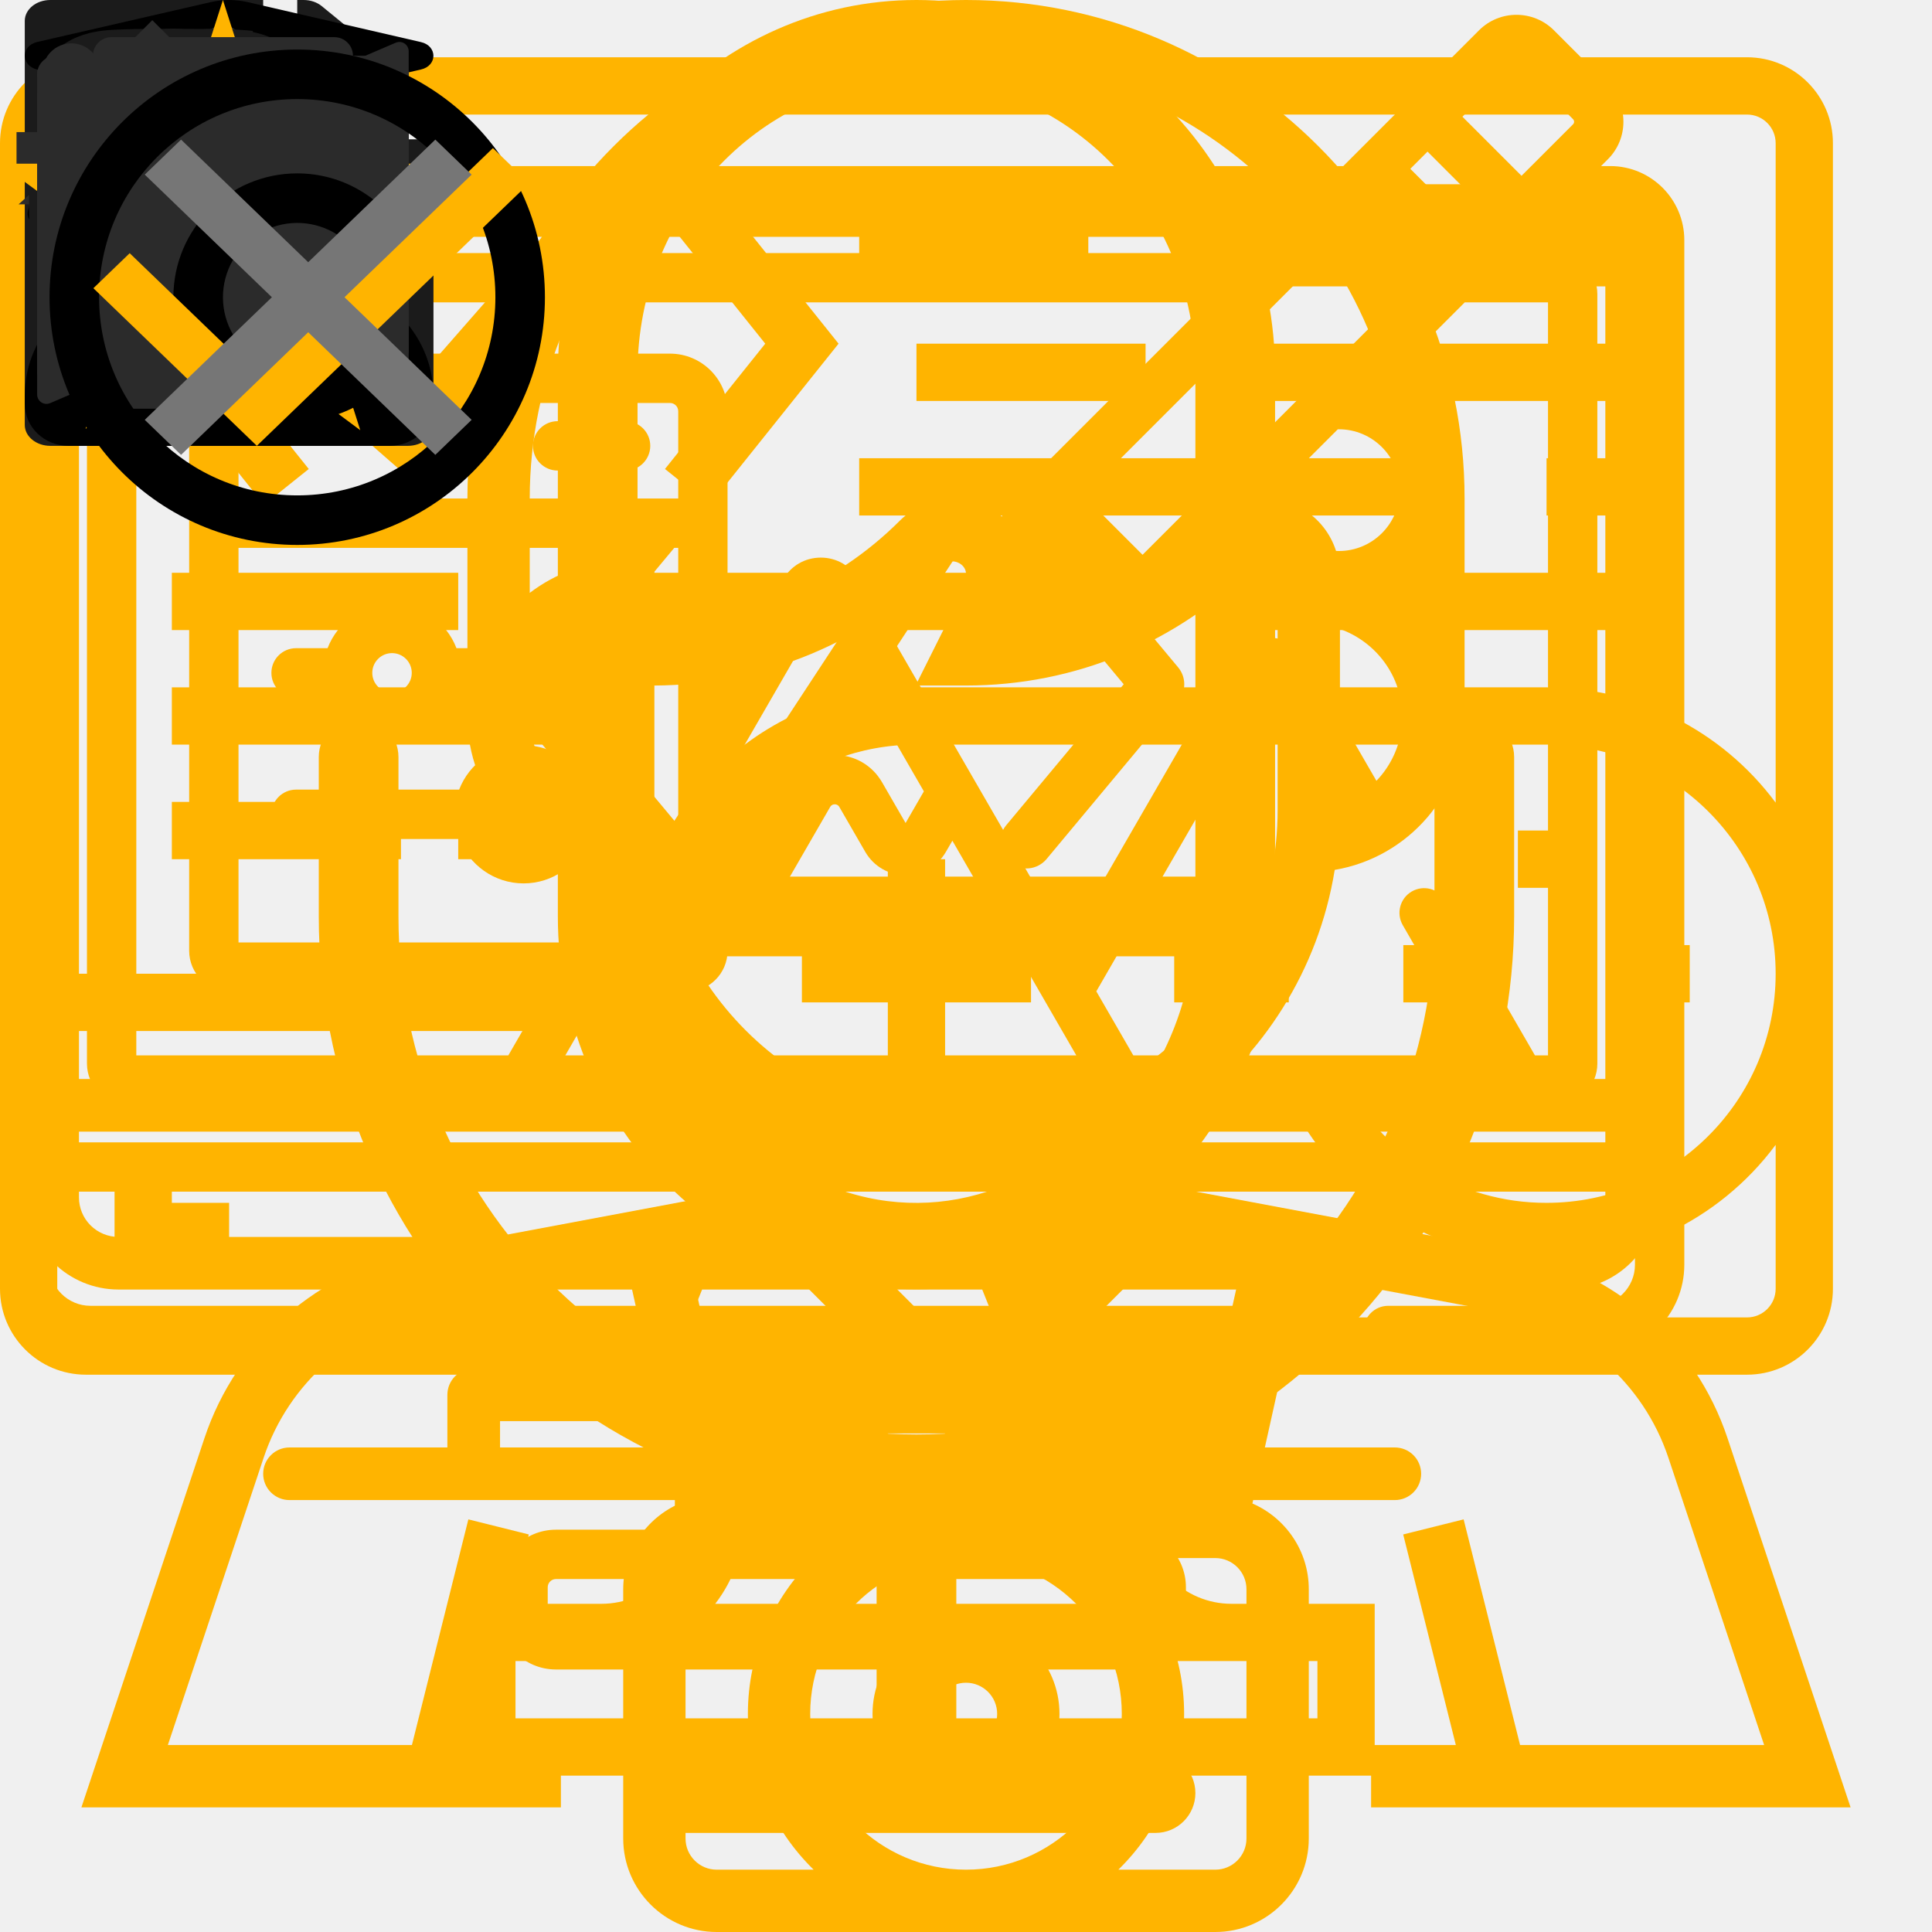
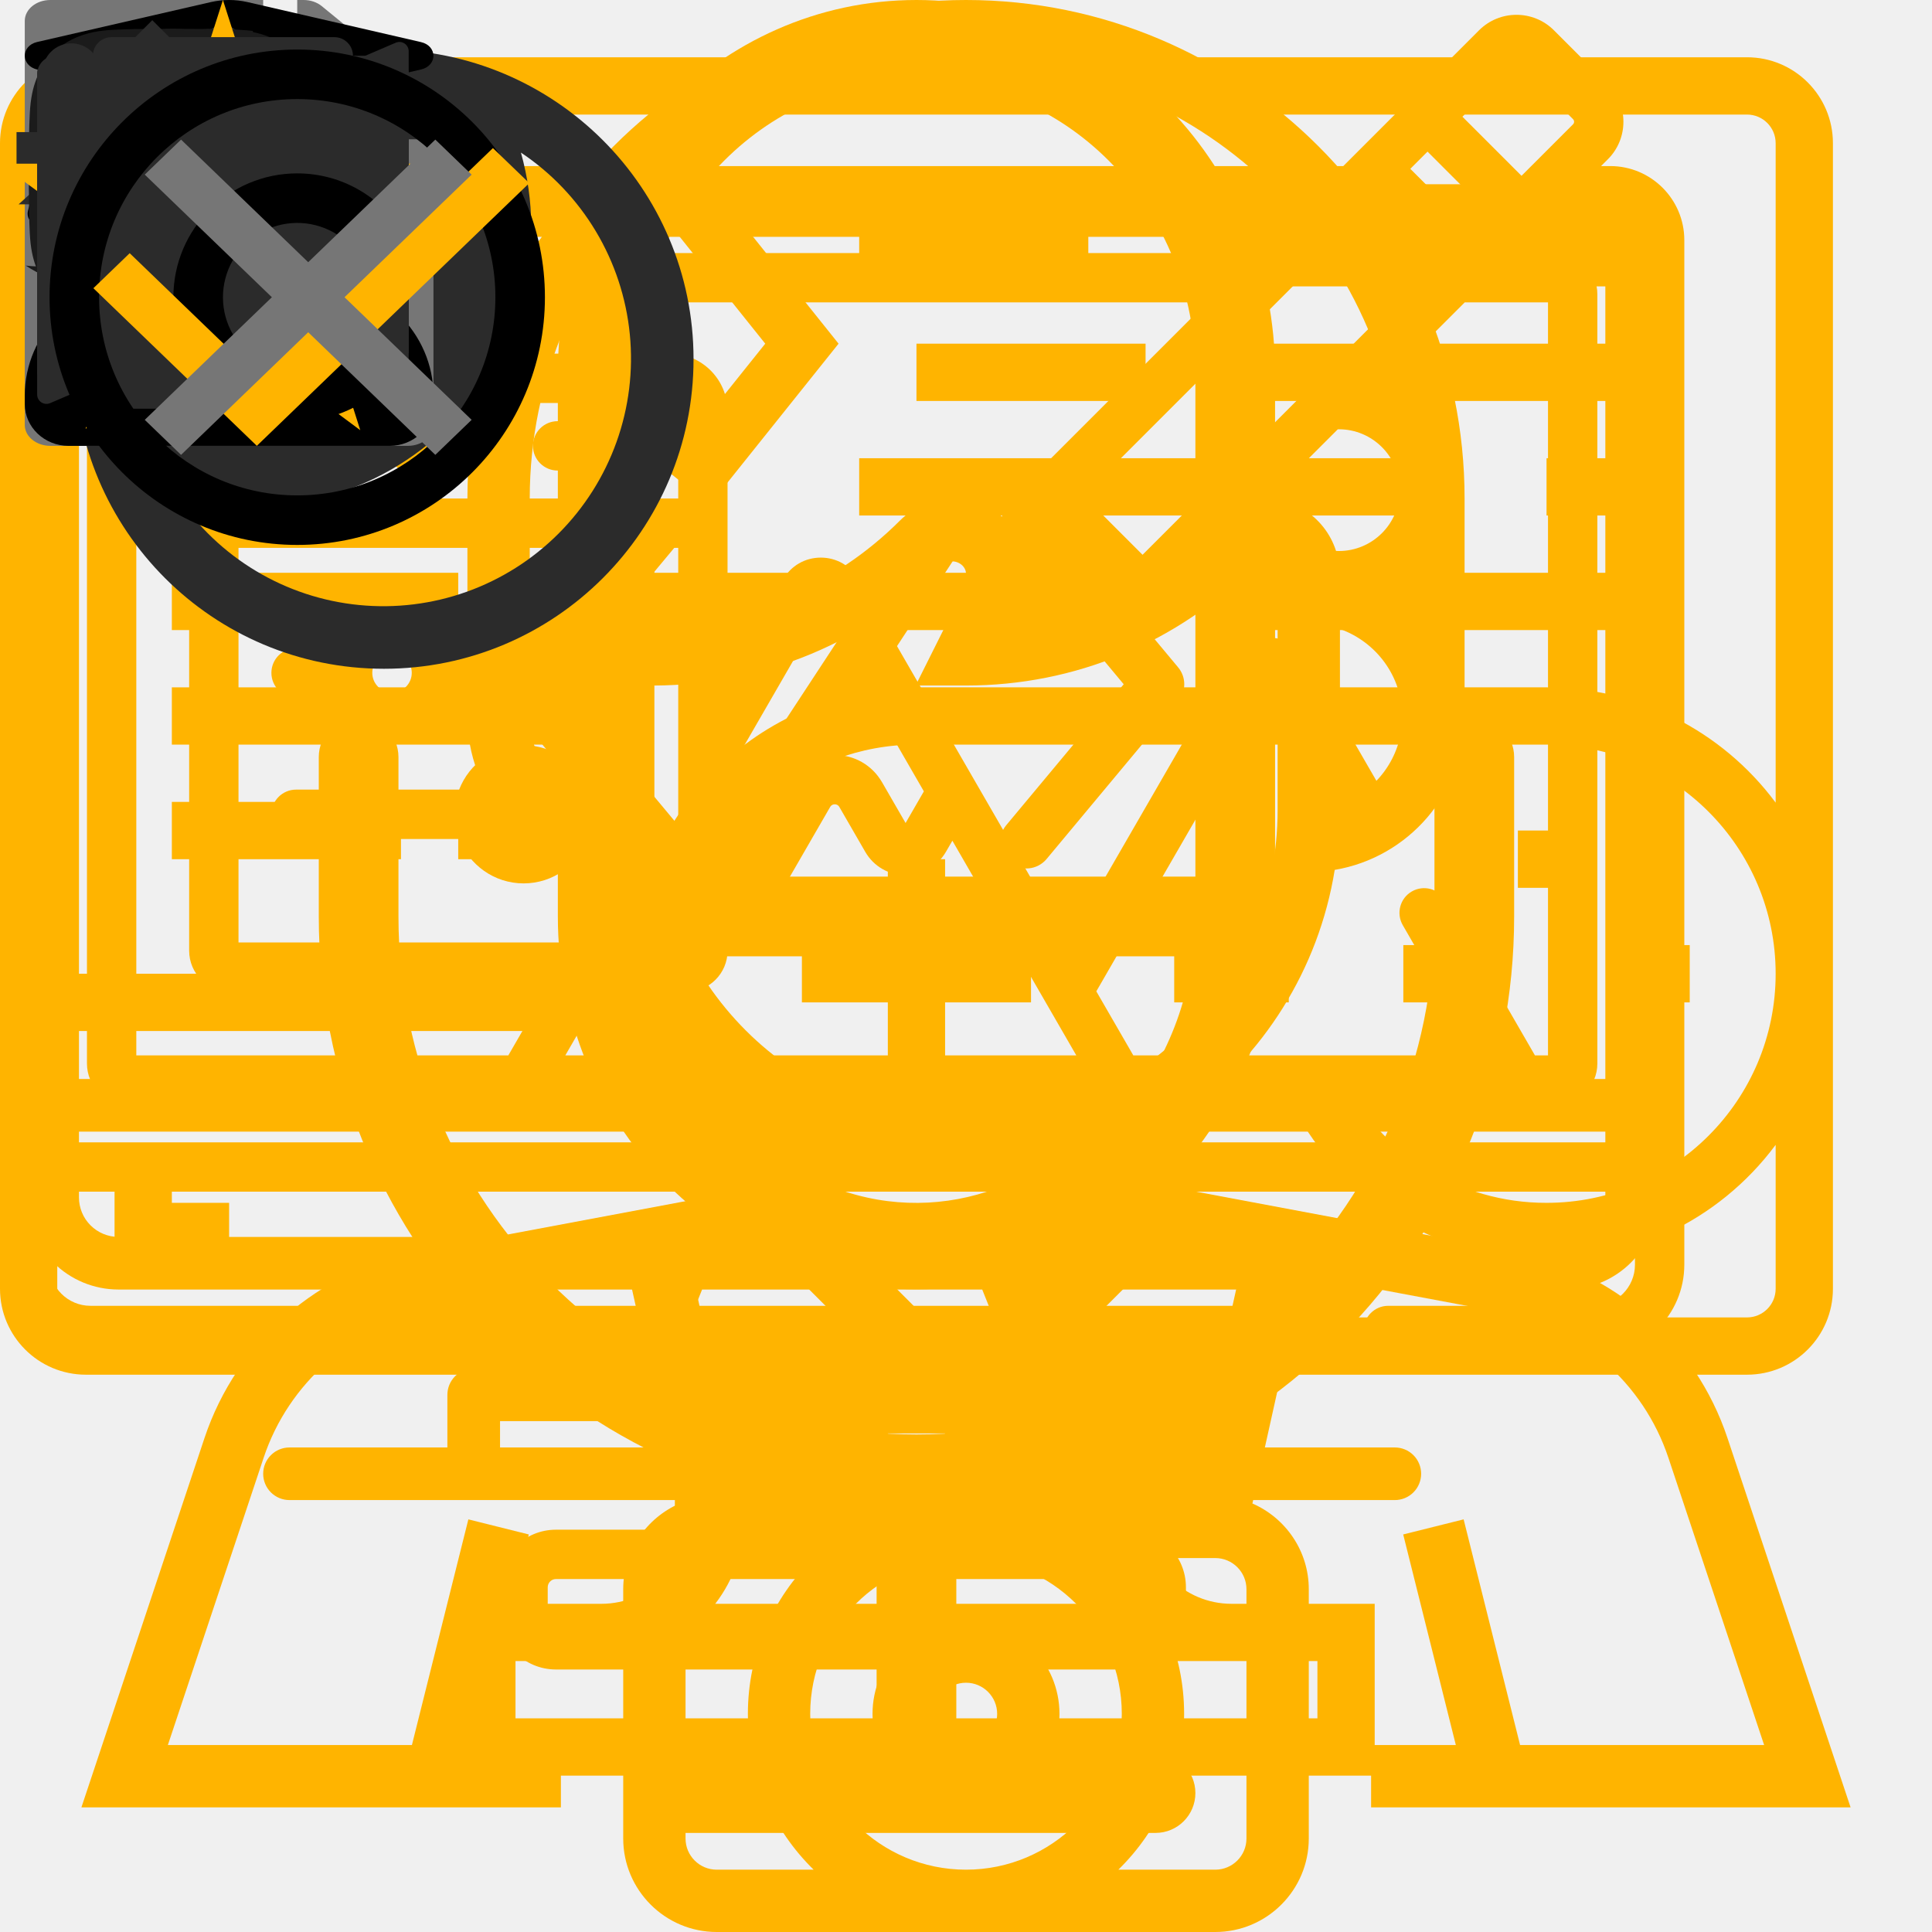
<svg xmlns="http://www.w3.org/2000/svg" width="78" height="78" viewBox="0 0 78 78" fill="none">
  <g id="photographer">
    <path d="M55.355 72.968H74.713L69.743 58.058C68.444 54.16 65.127 51.269 61.088 50.511L47.806 48.02V44.947C50.988 42.651 53.234 39.154 53.886 35.12C56.855 34.618 59.129 32.045 59.129 28.936V20.129C59.129 9.03 50.099 0 39 0C27.901 0 18.871 9.03 18.871 20.129V28.936C18.871 32.042 21.134 34.63 24.098 35.136C24.753 39.17 27.011 42.671 30.194 44.966V48.022L16.911 50.513C12.873 51.27 9.555 54.161 8.255 58.06L3.287 72.968H22.645V70.452H19.224L21.349 61.95L18.909 61.341L16.63 70.452H6.777L10.643 58.855C11.653 55.823 14.234 53.573 17.375 52.983L25.389 51.481L27.438 60.7C26.1 61.282 25.161 62.613 25.161 64.161V74.226C25.161 76.307 26.855 78 28.936 78H49.065C51.145 78 52.839 76.307 52.839 74.226V64.161C52.839 62.613 51.9 61.282 50.563 60.7L52.612 51.481L60.626 52.983C63.768 53.573 66.347 55.823 67.358 58.855L71.223 70.452H61.37L59.091 61.341L56.651 61.95L58.776 70.452H55.355V72.968ZM50.138 51.017L48.4 58.835L47.531 55.355H42.037L46.969 50.423L50.138 51.017ZM46.195 60.387H31.805L32.434 57.871H45.566L46.195 60.387ZM39 54.834L32.71 48.544V46.423C34.627 47.306 36.754 47.806 39 47.806C41.247 47.806 43.373 47.3 45.29 46.416V48.544L39 54.834ZM54.097 32.478V25.394C55.557 25.915 56.613 27.299 56.613 28.937C56.613 30.575 55.557 31.957 54.097 32.478ZM23.903 32.495C22.439 31.975 21.387 30.576 21.387 28.936C21.387 27.295 22.439 25.896 23.903 25.376V32.495ZM21.387 23.936V20.129C21.387 10.417 29.288 2.516 39 2.516C48.712 2.516 56.613 10.417 56.613 20.129V23.936C55.868 23.372 55.008 22.956 54.057 22.768C53.859 21.283 52.599 20.129 51.06 20.129C50.261 20.129 49.478 20.454 48.849 21.083C46.725 23.207 44.032 24.562 41.116 25.003L41.197 24.842C41.406 24.422 41.516 23.952 41.516 23.483V23.166C41.516 21.491 40.154 20.129 38.479 20.129C37.68 20.129 36.898 20.454 36.332 21.018C33.681 23.668 30.165 25.137 26.419 25.161V22.645H25.161C23.74 22.645 22.441 23.137 21.387 23.936ZM26.419 32.71V27.677C30.837 27.654 34.986 25.922 38.109 22.799C38.413 22.494 39 22.742 39 23.166V23.483C39 23.564 38.981 23.644 38.945 23.717L36.965 27.677H39C43.393 27.677 47.522 25.968 50.69 22.799C50.994 22.494 51.581 22.742 51.581 23.166V32.71C51.581 39.647 45.937 45.29 39 45.29C32.063 45.29 26.419 39.647 26.419 32.71ZM31.032 50.423L35.963 55.355H30.469L29.6 58.835L27.862 51.017L31.032 50.423ZM28.936 75.484C28.242 75.484 27.677 74.92 27.677 74.226V64.161C27.677 63.467 28.242 62.903 28.936 62.903H32.849C31.213 64.504 30.194 66.73 30.194 69.194C30.194 71.657 31.213 73.884 32.849 75.484H28.936ZM39 75.484C35.532 75.484 32.71 72.662 32.71 69.194C32.71 65.725 35.532 62.903 39 62.903C42.468 62.903 45.29 65.725 45.29 69.194C45.29 72.662 42.468 75.484 39 75.484ZM50.323 74.226C50.323 74.92 49.758 75.484 49.065 75.484H45.151C46.788 73.884 47.806 71.657 47.806 69.194C47.806 66.73 46.788 64.504 45.151 62.903H49.065C49.758 62.903 50.323 63.467 50.323 64.161V74.226Z" fill="#FFB400" />
    <path d="M39 65.419C36.919 65.419 35.226 67.113 35.226 69.194C35.226 71.275 36.919 72.968 39 72.968C41.081 72.968 42.774 71.275 42.774 69.194C42.774 67.113 41.081 65.419 39 65.419ZM39 70.452C38.307 70.452 37.742 69.888 37.742 69.194C37.742 68.499 38.307 67.936 39 67.936C39.693 67.936 40.258 68.499 40.258 69.194C40.258 69.888 39.693 70.452 39 70.452Z" fill="#FFB400" />
  </g>
  <g id="coding">
    <path d="M63.219 7.438H4.781C3.795 7.439 2.85 7.831 2.153 8.528C1.456 9.225 1.064 10.17 1.062 11.156V48.344C1.064 49.33 1.456 50.275 2.153 50.972C2.85 51.669 3.795 52.061 4.781 52.062H26.055L24.78 55.25H19.125C18.843 55.25 18.573 55.362 18.374 55.561C18.174 55.761 18.062 56.031 18.062 56.312V58.438H11.688C11.406 58.438 11.136 58.549 10.936 58.749C10.737 58.948 10.625 59.218 10.625 59.5C10.625 59.782 10.737 60.052 10.936 60.251C11.136 60.451 11.406 60.562 11.688 60.562H56.312C56.594 60.562 56.864 60.451 57.064 60.251C57.263 60.052 57.375 59.782 57.375 59.5C57.375 59.218 57.263 58.948 57.064 58.749C56.864 58.549 56.594 58.438 56.312 58.438H49.938V56.312C49.938 56.031 49.826 55.761 49.626 55.561C49.427 55.362 49.157 55.25 48.875 55.25H43.22L41.945 52.062H63.219C64.205 52.061 65.15 51.669 65.847 50.972C66.544 50.275 66.936 49.33 66.938 48.344V11.156C66.936 10.17 66.544 9.225 65.847 8.528C65.15 7.831 64.205 7.439 63.219 7.438ZM47.812 57.375V58.438H20.188V57.375H47.812ZM27.07 55.25L28.345 52.062H39.655L40.93 55.25H27.07ZM64.812 48.344C64.812 48.766 64.644 49.172 64.345 49.47C64.046 49.769 63.641 49.937 63.219 49.938H4.781C4.359 49.937 3.954 49.769 3.655 49.47C3.356 49.172 3.188 48.766 3.188 48.344V45.688H64.812V48.344ZM64.812 43.562H3.188V11.156C3.188 10.734 3.356 10.329 3.655 10.03C3.954 9.731 4.359 9.563 4.781 9.562H63.219C63.641 9.563 64.046 9.731 64.345 10.03C64.644 10.329 64.812 10.734 64.812 11.156V43.562Z" fill="#FFB400" />
    <path d="M29.167 34.888C29.284 34.965 29.414 35.017 29.551 35.044C29.688 35.07 29.829 35.068 29.966 35.04C30.102 35.012 30.232 34.957 30.348 34.878C30.463 34.8 30.562 34.699 30.638 34.583L39.005 21.833C39.16 21.597 39.215 21.31 39.158 21.034C39.1 20.758 38.936 20.516 38.7 20.361C38.465 20.207 38.177 20.152 37.901 20.209C37.626 20.266 37.384 20.431 37.229 20.666L28.862 33.416C28.785 33.533 28.732 33.664 28.706 33.801C28.68 33.938 28.681 34.079 28.709 34.215C28.738 34.352 28.793 34.482 28.871 34.597C28.95 34.713 29.05 34.812 29.167 34.888Z" fill="#FFB400" />
    <path d="M40.757 34.816C40.974 34.997 41.253 35.084 41.534 35.058C41.814 35.033 42.073 34.897 42.254 34.68L47.566 28.305C47.725 28.114 47.812 27.874 47.812 27.625C47.812 27.377 47.725 27.136 47.566 26.945L42.254 20.57C42.165 20.462 42.055 20.373 41.931 20.307C41.808 20.241 41.672 20.201 41.533 20.188C41.393 20.175 41.253 20.189 41.119 20.231C40.985 20.272 40.861 20.34 40.753 20.429C40.646 20.519 40.557 20.629 40.492 20.753C40.427 20.877 40.388 21.013 40.375 21.152C40.363 21.292 40.378 21.432 40.42 21.566C40.463 21.699 40.531 21.823 40.621 21.93L45.367 27.625L40.621 33.32C40.441 33.537 40.354 33.816 40.379 34.096C40.405 34.377 40.541 34.636 40.757 34.816Z" fill="#FFB400" />
    <path d="M25.746 34.68C25.835 34.788 25.945 34.878 26.069 34.944C26.192 35.009 26.328 35.05 26.467 35.063C26.607 35.076 26.747 35.061 26.881 35.02C27.015 34.978 27.139 34.911 27.247 34.821C27.354 34.731 27.443 34.621 27.508 34.497C27.573 34.373 27.612 34.238 27.625 34.098C27.637 33.959 27.622 33.818 27.579 33.684C27.537 33.551 27.469 33.427 27.379 33.32L22.633 27.625L27.379 21.93C27.469 21.823 27.537 21.699 27.579 21.566C27.622 21.432 27.637 21.292 27.625 21.152C27.612 21.013 27.573 20.877 27.508 20.753C27.443 20.629 27.354 20.519 27.247 20.429C27.139 20.34 27.015 20.272 26.881 20.231C26.747 20.189 26.607 20.175 26.467 20.188C26.328 20.201 26.192 20.241 26.069 20.307C25.945 20.373 25.835 20.462 25.746 20.57L20.434 26.945C20.275 27.136 20.188 27.377 20.188 27.625C20.188 27.874 20.275 28.114 20.434 28.305L25.746 34.68Z" fill="#FFB400" />
  </g>
  <g id="illustration">
    <g clip-path="url(#clip0_1_309)">
      <path d="M31.609 49.338C31.059 49.338 30.613 49.784 30.613 50.334C30.613 50.885 31.059 51.331 31.609 51.331H36.391C36.941 51.331 37.387 50.885 37.387 50.334C37.387 49.784 36.941 49.338 36.391 49.338H31.609Z" fill="#FFB400" />
      <path d="M11.953 33.872H18.537C18.94 34.918 19.953 35.665 21.139 35.665C22.326 35.665 23.339 34.918 23.741 33.872H25.057C25.608 33.872 26.053 33.426 26.053 32.876C26.053 32.325 25.608 31.879 25.057 31.879H23.741C23.339 30.833 22.326 30.086 21.139 30.086C19.953 30.086 18.94 30.833 18.537 31.879H11.953C11.403 31.879 10.957 32.325 10.957 32.876C10.957 33.426 11.403 33.872 11.953 33.872ZM21.139 32.079C21.579 32.079 21.936 32.436 21.936 32.876C21.936 33.315 21.579 33.672 21.139 33.672C20.7 33.672 20.343 33.315 20.343 32.876C20.343 32.436 20.7 32.079 21.139 32.079Z" fill="#FFB400" />
      <path d="M11.953 28.161H13.225C13.627 29.207 14.64 29.954 15.827 29.954C17.013 29.954 18.027 29.207 18.429 28.161H25.057C25.608 28.161 26.053 27.715 26.053 27.165C26.053 26.614 25.608 26.169 25.057 26.169H18.429C18.027 25.122 17.013 24.375 15.827 24.375C14.64 24.375 13.627 25.122 13.225 26.169H11.953C11.403 26.169 10.957 26.614 10.957 27.165C10.957 27.715 11.403 28.161 11.953 28.161ZM15.827 26.368C16.266 26.368 16.624 26.725 16.624 27.165C16.624 27.604 16.266 27.961 15.827 27.961C15.387 27.961 15.03 27.604 15.03 27.165C15.03 26.725 15.387 26.368 15.827 26.368Z" fill="#FFB400" />
      <path d="M25.257 18.997C25.807 18.997 26.253 18.551 26.253 18C26.253 17.45 25.807 17.004 25.257 17.004C24.706 17.004 24.261 17.45 24.261 18C24.261 18.551 24.706 18.997 25.257 18.997Z" fill="#FFB400" />
      <path d="M22.512 18.997C23.062 18.997 23.508 18.551 23.508 18C23.508 17.45 23.062 17.004 22.512 17.004C21.962 17.004 21.516 17.45 21.516 18C21.516 18.551 21.962 18.997 22.512 18.997Z" fill="#FFB400" />
      <path d="M19.767 18.997C20.317 18.997 20.763 18.551 20.763 18C20.763 17.45 20.317 17.004 19.767 17.004C19.217 17.004 18.771 17.45 18.771 18C18.771 18.551 19.217 18.997 19.767 18.997Z" fill="#FFB400" />
      <path d="M65.012 6.705H64.639L64.917 6.427C65.75 5.593 65.75 4.237 64.917 3.404L62.736 1.223C61.903 0.39 60.547 0.39 59.713 1.223L54.232 6.705H2.988C1.341 6.705 0 8.045 0 9.693V51.059C0 53.073 1.638 54.712 3.652 54.712H27.246V61.758H22.445C21.164 61.758 20.121 62.801 20.121 64.082V65.078C20.121 66.359 21.164 67.402 22.445 67.402H45.555C46.836 67.402 47.879 66.359 47.879 65.078V64.082C47.879 62.801 46.836 61.758 45.555 61.758H40.754V54.712H51.398C51.949 54.712 52.395 54.266 52.395 53.715C52.395 53.165 51.949 52.719 51.398 52.719H3.652C2.737 52.719 1.992 51.975 1.992 51.059V48.111H66.008V51.059C66.008 51.975 65.263 52.719 64.348 52.719H56.047C55.497 52.719 55.051 53.165 55.051 53.715C55.051 54.266 55.497 54.712 56.047 54.712H64.348C66.362 54.712 68 53.073 68 51.059V9.693C68 8.045 66.659 6.705 65.012 6.705ZM45.555 63.75C45.738 63.75 45.887 63.899 45.887 64.082V65.078C45.887 65.261 45.738 65.41 45.555 65.41H22.445C22.262 65.41 22.113 65.261 22.113 65.078V64.082C22.113 63.899 22.262 63.75 22.445 63.75H45.555ZM29.238 54.712H38.762V61.758H29.238V54.712ZM61.122 2.632C61.179 2.575 61.271 2.575 61.328 2.632L63.508 4.812C63.565 4.869 63.565 4.961 63.508 5.018L61.428 7.098L59.042 4.712L61.122 2.632ZM57.633 6.121L60.019 8.507L59.324 9.202L56.938 6.816L57.633 6.121ZM55.529 8.225L57.915 10.611L46.128 22.398L43.742 20.012L55.529 8.225ZM54.055 17.331C55.41 17.331 56.512 18.434 56.512 19.789C56.512 21.143 55.41 22.246 54.055 22.246C52.7 22.246 51.598 21.143 51.598 19.789C51.598 19.773 51.6 19.758 51.6 19.742L54.008 17.334C54.024 17.334 54.039 17.331 54.055 17.331ZM44.398 23.486L41.45 24.69L42.654 21.742L44.398 23.486ZM66.008 46.119H1.992V9.693C1.992 9.144 2.439 8.697 2.988 8.697H52.24L50.721 10.216H16.867C16.317 10.216 15.871 10.662 15.871 11.212C15.871 11.762 16.317 12.208 16.867 12.208H48.729L41.703 19.234C41.505 19.435 41.349 19.668 41.242 19.93L39.017 25.377C38.813 25.878 38.928 26.448 39.31 26.83C39.567 27.086 39.908 27.222 40.256 27.222C40.426 27.222 40.598 27.19 40.763 27.123L46.21 24.898C46.465 24.794 46.692 24.643 46.888 24.453L49.919 21.423C50.571 23.07 52.178 24.238 54.055 24.238C56.508 24.238 58.504 22.242 58.504 19.789C58.504 17.913 57.336 16.306 55.69 15.653L59.135 12.208H62.497V42.608H61.969L58.359 36.356C58.084 35.879 57.474 35.716 56.998 35.991C56.522 36.266 56.359 36.875 56.634 37.352L59.669 42.608H45.754L44.261 40.023L51.219 27.973L54.309 33.326C54.585 33.802 55.194 33.966 55.67 33.691C56.147 33.416 56.31 32.806 56.035 32.33L52.737 26.619C52.42 26.07 51.853 25.742 51.219 25.742C50.585 25.742 50.017 26.07 49.7 26.619L43.111 38.031L34.657 23.388C34.34 22.839 33.772 22.512 33.138 22.512C32.504 22.512 31.936 22.839 31.619 23.388L29.373 27.279V16.601C29.373 15.32 28.331 14.277 27.049 14.277H9.961C8.679 14.277 7.637 15.32 7.637 16.601V38.383C7.637 39.298 8.381 40.043 9.297 40.043H22.004L20.523 42.608H5.503V12.208H12.219C12.769 12.208 13.215 11.762 13.215 11.212C13.215 10.662 12.769 10.216 12.219 10.216H5.171C4.256 10.216 3.511 10.96 3.511 11.876V42.94C3.511 43.855 4.256 44.6 5.171 44.6H62.829C63.744 44.6 64.489 43.855 64.489 42.94V11.876C64.489 10.96 63.744 10.216 62.829 10.216H61.127L62.646 8.697H65.012C65.561 8.697 66.008 9.144 66.008 9.693V46.119ZM27.382 22.118V38.05H9.629V22.118H27.382ZM9.629 20.126V16.601C9.629 16.418 9.778 16.269 9.961 16.269H27.049C27.233 16.269 27.382 16.418 27.382 16.601V20.126H9.629ZM24.305 40.042H27.714C28.629 40.042 29.374 39.298 29.374 38.382V36.272C29.623 36.392 29.9 36.456 30.191 36.456C30.871 36.456 31.48 36.105 31.82 35.516L33.515 32.58C33.566 32.491 33.645 32.472 33.701 32.472C33.758 32.472 33.836 32.491 33.887 32.58L34.932 34.39C35.272 34.979 35.881 35.331 36.561 35.331C37.241 35.331 37.85 34.979 38.19 34.39L38.45 33.941L43.453 42.608H22.824L24.305 40.042ZM29.374 32.938V31.263L33.139 24.742L37.299 31.949L36.561 33.227L35.612 31.584C35.213 30.893 34.499 30.48 33.701 30.48C32.903 30.48 32.188 30.893 31.789 31.584L30.191 34.353L29.374 32.938Z" fill="#FFB400" />
    </g>
    <defs>
      <clipPath id="clip0_1_309">
        <rect width="68" height="68" fill="white" />
      </clipPath>
    </defs>
  </g>
  <g id="microphone">
    <g clip-path="url(#clip0_1_327)">
      <path d="M37 0C29.018 0 22.522 6.753 22.522 15.053V37C22.522 45.301 29.018 52.053 37 52.053C44.982 52.053 51.478 45.301 51.478 37V15.053C51.478 6.753 44.982 0 37 0ZM37 48.835C31.312 48.835 26.606 44.374 25.855 38.609H48.143C47.394 44.376 42.688 48.835 37 48.835ZM48.261 35.391H25.739V15.053C25.739 8.526 30.79 3.217 37 3.217C43.209 3.217 48.261 8.526 48.261 15.053V35.391Z" fill="#FFB400" />
      <path d="M59.522 28.956C58.634 28.956 57.913 29.677 57.913 30.565V37C57.913 48.531 48.531 57.913 37 57.913C25.469 57.913 16.087 48.531 16.087 37V30.565C16.087 29.677 15.366 28.956 14.478 28.956C13.59 28.956 12.87 29.677 12.87 30.565V37C12.87 49.762 22.835 60.215 35.391 61.048V70.783H27.348C26.46 70.783 25.739 71.503 25.739 72.391C25.739 73.279 26.46 74 27.348 74H46.652C47.54 74 48.261 73.279 48.261 72.391C48.261 71.503 47.54 70.783 46.652 70.783H38.609V61.048C51.165 60.215 61.13 49.762 61.13 37V30.565C61.13 29.677 60.41 28.956 59.522 28.956Z" fill="#FFB400" />
    </g>
    <defs>
      <clipPath id="clip0_1_327">
        <rect width="74" height="74" fill="white" />
      </clipPath>
    </defs>
  </g>
  <g id="gameDevelopment">
    <path d="M32.375 38.156H41.625V40.469H32.375V38.156Z" fill="#FFB400" />
    <path d="M35.844 34.688H38.156V43.938H35.844V34.688Z" fill="#FFB400" />
    <path d="M65.906 38.156H68.219V40.469H65.906V38.156Z" fill="#FFB400" />
    <path d="M56.656 38.156H58.969V40.469H56.656V38.156Z" fill="#FFB400" />
    <path d="M61.281 33.531H63.594V35.844H61.281V33.531Z" fill="#FFB400" />
    <path d="M61.281 42.781H63.594V45.094H61.281V42.781Z" fill="#FFB400" />
    <path d="M10.66 20.379L5.457 13.875L10.66 7.371L12.465 8.816L8.418 13.875L12.465 18.934L10.66 20.379Z" fill="#FFB400" />
    <path d="M28.653 20.379L26.847 18.934L30.895 13.875L26.847 8.816L28.653 7.371L33.855 13.875L28.653 20.379Z" fill="#FFB400" />
    <path d="M14.738 17.738L22.834 8.49L24.574 10.012L16.478 19.261L14.738 17.738Z" fill="#FFB400" />
    <path d="M9.25 50.875H4.625V46.25H6.938V48.562H9.25V50.875Z" fill="#FFB400" />
    <path d="M70.531 2.312H3.469C1.553 2.312 0 3.866 0 5.781V52.031C0 53.947 1.553 55.5 3.469 55.5H27.75V61.281C27.75 63.197 26.197 64.75 24.281 64.75H18.5V71.688H55.5V64.75H49.719C47.803 64.75 46.25 63.197 46.25 61.281V55.5H70.531C72.447 55.5 74 53.947 74 52.031V5.781C74 3.866 72.447 2.312 70.531 2.312ZM53.188 67.062V69.375H20.812V67.062H53.188ZM37 62.486C38.916 62.486 40.469 60.933 40.469 59.017V55.5H43.938V61.281C43.942 62.536 44.359 63.755 45.124 64.75H28.876C29.641 63.755 30.058 62.536 30.062 61.281V55.5H33.531V59.017C33.531 60.933 35.084 62.486 37 62.486ZM35.844 59.017V55.5H38.156V59.017C38.156 59.656 37.639 60.174 37 60.174C36.361 60.174 35.844 59.656 35.844 59.017ZM71.688 52.031C71.688 52.67 71.17 53.188 70.531 53.188H3.469C2.83 53.188 2.312 52.67 2.312 52.031V41.625H25.669C26.627 46.332 30.396 49.955 35.137 50.726C39.878 51.497 44.601 49.255 47 45.094H52.435C54.373 48.463 57.877 50.629 61.757 50.856C65.637 51.083 69.37 49.34 71.688 46.22V52.031ZM62.438 48.562C58.923 48.571 55.711 46.576 54.161 43.422L53.841 42.781H45.597L45.277 43.422C43.249 47.511 38.542 49.51 34.192 48.13C29.841 46.748 27.148 42.402 27.849 37.892C28.55 33.382 32.436 30.057 37 30.062H62.438C67.546 30.062 71.688 34.204 71.688 39.312C71.688 44.421 67.546 48.562 62.438 48.562ZM71.688 32.405C69.513 29.479 66.083 27.753 62.438 27.75H37C30.617 27.757 25.444 32.929 25.438 39.312H2.312V5.781C2.312 5.143 2.83 4.625 3.469 4.625H70.531C71.17 4.625 71.688 5.143 71.688 5.781V32.405Z" fill="#FFB400" />
    <path d="M47.406 38.156H52.031V40.469H47.406V38.156Z" fill="#FFB400" />
    <path d="M34.688 9.25H43.938V11.562H34.688V9.25Z" fill="#FFB400" />
    <path d="M48.562 9.25H67.062V11.562H48.562V9.25Z" fill="#FFB400" />
    <path d="M50.875 13.875H67.062V16.188H50.875V13.875Z" fill="#FFB400" />
    <path d="M37 13.875H46.25V16.188H37V13.875Z" fill="#FFB400" />
    <path d="M34.688 18.5H57.812V20.812H34.688V18.5Z" fill="#FFB400" />
    <path d="M62.438 18.5H67.062V20.812H62.438V18.5Z" fill="#FFB400" />
    <path d="M6.938 23.125H18.5V25.438H6.938V23.125Z" fill="#FFB400" />
    <path d="M23.125 23.125H45.094V25.438H23.125V23.125Z" fill="#FFB400" />
    <path d="M48.562 23.125H67.062V25.438H48.562V23.125Z" fill="#FFB400" />
    <path d="M6.938 27.75H25.438V30.062H6.938V27.75Z" fill="#FFB400" />
    <path d="M6.938 32.375H16.188V34.688H6.938V32.375Z" fill="#FFB400" />
    <path d="M18.5 32.375H23.125V34.688H18.5V32.375Z" fill="#FFB400" />
  </g>
-   <g>
-     <g clip-path="url(#clip0_1_1598)">
-       <path d="M17.5 4.287V4.5H12V0H12.26C12.534 0 12.796 0.089 12.99 0.247L17.198 3.69C17.391 3.849 17.5 4.063 17.5 4.287ZM11.656 5.625C11.089 5.625 10.625 5.245 10.625 4.781V0H2.031C1.462 0 1 0.378 1 0.844V17.156C1 17.622 1.462 18 2.031 18H16.469C17.038 18 17.5 17.622 17.5 17.156V5.625H11.656ZM6.294 14.08C6.273 14.098 6.248 14.113 6.22 14.123C6.193 14.134 6.163 14.139 6.132 14.14C6.102 14.141 6.071 14.137 6.043 14.128C6.014 14.119 5.988 14.106 5.966 14.089L3.179 11.951C3.156 11.933 3.137 11.912 3.125 11.888C3.112 11.864 3.105 11.838 3.105 11.812C3.105 11.787 3.112 11.761 3.125 11.737C3.137 11.713 3.156 11.692 3.179 11.674L5.966 9.536C5.988 9.519 6.014 9.506 6.043 9.497C6.071 9.488 6.102 9.484 6.132 9.485C6.163 9.486 6.193 9.491 6.22 9.502C6.248 9.512 6.273 9.527 6.294 9.545L7.135 10.279C7.157 10.297 7.173 10.319 7.184 10.343C7.195 10.367 7.199 10.393 7.198 10.418C7.196 10.443 7.189 10.468 7.175 10.491C7.162 10.514 7.143 10.534 7.119 10.551L5.368 11.812L7.119 13.074C7.143 13.091 7.162 13.111 7.175 13.134C7.189 13.157 7.196 13.182 7.198 13.207C7.199 13.232 7.195 13.258 7.184 13.282C7.173 13.306 7.157 13.328 7.135 13.346L6.294 14.08ZM8.498 15.855L7.318 15.575C7.259 15.561 7.21 15.528 7.18 15.484C7.15 15.44 7.143 15.388 7.16 15.339L9.8 7.899C9.817 7.851 9.857 7.81 9.911 7.786C9.965 7.762 10.029 7.756 10.088 7.77L11.267 8.05C11.297 8.057 11.324 8.069 11.348 8.084C11.372 8.1 11.391 8.119 11.406 8.141C11.421 8.163 11.43 8.187 11.433 8.212C11.437 8.236 11.434 8.262 11.426 8.286L8.786 15.726C8.777 15.749 8.763 15.772 8.744 15.791C8.725 15.811 8.701 15.827 8.675 15.839C8.648 15.851 8.619 15.859 8.588 15.861C8.558 15.864 8.527 15.862 8.498 15.855ZM15.407 11.951L12.62 14.089C12.598 14.106 12.572 14.119 12.543 14.128C12.514 14.137 12.484 14.141 12.454 14.14C12.423 14.139 12.393 14.134 12.366 14.123C12.338 14.113 12.313 14.098 12.292 14.08L11.451 13.346C11.429 13.328 11.413 13.306 11.402 13.282C11.391 13.258 11.387 13.232 11.388 13.207C11.39 13.182 11.397 13.157 11.411 13.134C11.424 13.111 11.443 13.091 11.467 13.074L13.218 11.812L11.467 10.551C11.443 10.534 11.424 10.514 11.411 10.491C11.397 10.468 11.39 10.443 11.388 10.418C11.387 10.393 11.391 10.367 11.402 10.343C11.413 10.319 11.429 10.297 11.451 10.279L12.292 9.545C12.313 9.527 12.338 9.512 12.366 9.502C12.393 9.491 12.423 9.486 12.454 9.485C12.484 9.484 12.515 9.488 12.543 9.497C12.572 9.506 12.598 9.519 12.62 9.536L15.407 11.674C15.43 11.692 15.449 11.713 15.461 11.737C15.474 11.761 15.48 11.787 15.48 11.812C15.48 11.838 15.474 11.864 15.461 11.888C15.449 11.912 15.43 11.933 15.407 11.951Z" fill="#1B1B1B" />
-     </g>
-     <defs>
-       <clipPath id="clip0_1_1598">
+   <g id="contrast">
+     <g clip-path="url(#clip0_1_232)">
+       <path d="M15.5 27C8.596 27 3 21.404 3 14.5C3 7.596 8.596 2 15.5 2C22.404 2 28 7.596 28 14.5C28 21.404 22.404 27 15.5 27ZM7.161 20.031C7.983 21.261 9.067 22.292 10.335 23.052C11.603 23.812 13.024 24.282 14.496 24.426C15.967 24.571 17.453 24.388 18.845 23.89C20.237 23.392 21.501 22.591 22.547 21.545C23.592 20.5 24.393 19.235 24.891 17.843C25.389 16.451 25.572 14.966 25.427 13.494C25.282 12.023 24.813 10.602 24.053 9.334C23.293 8.065 22.261 6.981 21.031 6.16C21.57 8.083 21.587 10.114 21.081 12.046C20.575 13.978 19.564 15.74 18.151 17.151C16.74 18.564 14.978 19.575 13.047 20.081C11.115 20.587 9.084 20.57 7.161 20.031Z" fill="#2B2B2B" />
+     </g>
+     <defs>
+       <clipPath id="clip0_1_232">
+         <rect width="30" height="30" fill="white" />
+       </clipPath>
+     </defs>
+   </g>
+   <g id="services">
+     <g clip-path="url(#clip0_1_255)">
+       <path d="M17.5 4.287V4.5H12V0H12.26C12.534 0 12.796 0.089 12.99 0.247L17.198 3.69C17.391 3.849 17.5 4.063 17.5 4.287ZM11.656 5.625C11.089 5.625 10.625 5.245 10.625 4.781V0H2.031C1.462 0 1 0.378 1 0.844V17.156C1 17.622 1.462 18 2.031 18H16.469C17.038 18 17.5 17.622 17.5 17.156V5.625H11.656ZM6.294 14.08C6.273 14.098 6.248 14.113 6.22 14.123C6.193 14.134 6.163 14.139 6.132 14.14C6.102 14.141 6.071 14.137 6.043 14.128C6.014 14.119 5.988 14.106 5.966 14.089L3.179 11.951C3.156 11.933 3.137 11.912 3.125 11.888C3.112 11.864 3.105 11.838 3.105 11.812C3.105 11.787 3.112 11.761 3.125 11.737C3.137 11.713 3.156 11.692 3.179 11.674L5.966 9.536C5.988 9.519 6.014 9.506 6.043 9.497C6.071 9.488 6.102 9.484 6.132 9.485C6.163 9.486 6.193 9.491 6.22 9.502C6.248 9.512 6.273 9.527 6.294 9.545L7.135 10.279C7.157 10.297 7.173 10.319 7.184 10.343C7.195 10.367 7.199 10.393 7.198 10.418C7.196 10.443 7.189 10.468 7.175 10.491C7.162 10.514 7.143 10.534 7.119 10.551L5.368 11.812L7.119 13.074C7.143 13.091 7.162 13.111 7.175 13.134C7.189 13.157 7.196 13.182 7.198 13.207C7.199 13.232 7.195 13.258 7.184 13.282C7.173 13.306 7.157 13.328 7.135 13.346L6.294 14.08ZM8.498 15.855L7.318 15.575C7.259 15.561 7.21 15.528 7.18 15.484C7.15 15.44 7.143 15.388 7.16 15.339L9.8 7.899C9.817 7.851 9.857 7.81 9.911 7.786C9.965 7.762 10.029 7.756 10.088 7.77L11.267 8.05C11.297 8.057 11.324 8.069 11.348 8.084C11.372 8.1 11.391 8.119 11.406 8.141C11.421 8.163 11.43 8.187 11.433 8.212C11.437 8.236 11.434 8.262 11.426 8.286L8.786 15.726C8.777 15.749 8.763 15.772 8.744 15.791C8.725 15.811 8.701 15.827 8.675 15.839C8.648 15.851 8.619 15.859 8.588 15.861C8.558 15.864 8.527 15.862 8.498 15.855ZM15.407 11.951L12.62 14.089C12.598 14.106 12.572 14.119 12.543 14.128C12.514 14.137 12.484 14.141 12.454 14.14C12.423 14.139 12.393 14.134 12.366 14.123C12.338 14.113 12.313 14.098 12.292 14.08L11.451 13.346C11.429 13.328 11.413 13.306 11.402 13.282C11.391 13.258 11.387 13.232 11.388 13.207C11.39 13.182 11.397 13.157 11.411 13.134C11.424 13.111 11.443 13.091 11.467 13.074L13.218 11.812L11.467 10.551C11.443 10.534 11.424 10.514 11.411 10.491C11.397 10.468 11.39 10.443 11.388 10.418C11.387 10.393 11.391 10.367 11.402 10.343C11.413 10.319 11.429 10.297 11.451 10.279L12.292 9.545C12.313 9.527 12.338 9.512 12.366 9.502C12.393 9.491 12.423 9.486 12.454 9.485C12.484 9.484 12.515 9.488 12.543 9.497C12.572 9.506 12.598 9.519 12.62 9.536L15.407 11.674C15.43 11.692 15.449 11.713 15.461 11.737C15.474 11.761 15.48 11.787 15.48 11.812C15.48 11.838 15.474 11.864 15.461 11.888C15.449 11.912 15.43 11.933 15.407 11.951Z" fill="#767676" />
+     </g>
+     <defs>
+       <clipPath id="clip0_1_255">
        <rect width="16.5" height="18" fill="white" transform="translate(1)" />
      </clipPath>
    </defs>
  </g>
  <g id="portfolio">
    <g clip-path="url(#clip0_1_1589)">
      <path d="M6.75 9.75V12H11.25V9.75H16.5V15C16.5 15.199 16.421 15.39 16.28 15.53C16.14 15.671 15.949 15.75 15.75 15.75H2.25C2.051 15.75 1.86 15.671 1.72 15.53C1.579 15.39 1.5 15.199 1.5 15V9.75H6.75ZM8.25 8.25H9.75V10.5H8.25V8.25ZM5.25 3.75V1.5C5.25 1.301 5.329 1.11 5.47 0.97C5.61 0.829 5.801 0.75 6 0.75H12C12.199 0.75 12.39 0.829 12.53 0.97C12.671 1.11 12.75 1.301 12.75 1.5V3.75H15.75C15.949 3.75 16.14 3.829 16.28 3.97C16.421 4.11 16.5 4.301 16.5 4.5V8.25H11.25V6.75H6.75V8.25H1.5V4.5C1.5 4.301 1.579 4.11 1.72 3.97C1.86 3.829 2.051 3.75 2.25 3.75H5.25ZM6.75 2.25V3.75H11.25V2.25H6.75Z" fill="#2B2B2B" />
    </g>
    <defs>
      <clipPath id="clip0_1_1589">
        <rect width="18" height="18" fill="white" />
      </clipPath>
    </defs>
  </g>
  <g id="blog">
    <g clip-path="url(#clip0_1_1592)">
      <path d="M15.75 1.5C4.5 1.5 3 12 2.25 16.5H3.748C4.248 14 5.498 12.626 7.5 12.375C10.5 12 12.75 9.375 13.5 7.125L12.375 6.375L13.125 5.625C13.875 4.875 14.628 3.75 15.75 1.5Z" fill="#2B2B2B" />
    </g>
    <defs>
      <clipPath id="clip0_1_1592">
        <rect width="18" height="18" fill="white" />
      </clipPath>
    </defs>
  </g>
  <g id="contact">
    <g clip-path="url(#clip0_1_1595)">
      <path d="M4.841 14.25L1.5 16.875V3C1.5 2.801 1.579 2.61 1.72 2.47C1.86 2.329 2.051 2.25 2.25 2.25H15.75C15.949 2.25 16.14 2.329 16.28 2.47C16.421 2.61 16.5 2.801 16.5 3V13.5C16.5 13.699 16.421 13.89 16.28 14.03C16.14 14.171 15.949 14.25 15.75 14.25H4.841Z" fill="#2B2B2B" />
    </g>
    <defs>
      <clipPath id="clip0_1_1595">
        <rect width="18" height="18" fill="white" />
      </clipPath>
    </defs>
  </g>
  <g id="cv">
    <g clip-path="url(#clip0_1_1601)">
      <path d="M12.764 11.272L9.25 14.626L5.736 11.272C3.103 11.381 1 13.438 1 15.976V16.313C1 17.245 1.792 18.001 2.768 18.001H15.732C16.708 18.001 17.5 17.245 17.5 16.313V15.976C17.5 13.438 15.397 11.381 12.764 11.272ZM1.501 2.806L1.737 2.859V4.912C1.479 5.06 1.295 5.317 1.295 5.626C1.295 5.921 1.464 6.167 1.703 6.318L1.129 8.509C1.066 8.751 1.206 9.001 1.409 9.001H2.948C3.151 9.001 3.291 8.751 3.228 8.509L2.654 6.318C2.893 6.167 3.062 5.921 3.062 5.626C3.062 5.317 2.878 5.06 2.621 4.912V3.063L5.051 3.622C4.735 4.227 4.536 4.902 4.536 5.626C4.536 8.111 6.646 10.126 9.25 10.126C11.854 10.126 13.964 8.111 13.964 5.626C13.964 4.902 13.769 4.227 13.449 3.622L16.995 2.806C17.666 2.652 17.666 1.854 16.995 1.699L9.983 0.082C9.504 -0.027 9 -0.027 8.521 0.082L1.501 1.695C0.834 1.85 0.834 2.652 1.501 2.806Z" fill="black" />
    </g>
    <defs>
      <clipPath id="clip0_1_1601">
        <rect width="18" height="18" fill="white" />
      </clipPath>
    </defs>
  </g>
  <g id="home">
    <g clip-path="url(#clip0_1_1586)">
      <path d="M15 15C15 15.199 14.921 15.39 14.78 15.53C14.64 15.671 14.449 15.75 14.25 15.75H3.75C3.551 15.75 3.36 15.671 3.22 15.53C3.079 15.39 3 15.199 3 15V8.25H0.75L8.495 1.209C8.633 1.083 8.813 1.014 9 1.014C9.187 1.014 9.367 1.083 9.505 1.209L17.25 8.25H15V15Z" fill="#2B2B2B" />
    </g>
    <defs>
      <clipPath id="clip0_1_1586">
        <rect width="18" height="18" fill="white" />
      </clipPath>
    </defs>
  </g>
  <g id="yourtube">
    <g clip-path="url(#clip0_1_1474)">
      <path d="M12.567 3.791C12.833 4.83 12.833 7 12.833 7C12.833 7 12.833 9.17 12.567 10.21C12.419 10.784 11.985 11.236 11.436 11.389C10.439 11.667 7 11.667 7 11.667C7 11.667 3.562 11.667 2.564 11.389C2.013 11.234 1.58 10.783 1.433 10.21C1.167 9.17 1.167 7 1.167 7C1.167 7 1.167 4.83 1.433 3.791C1.581 3.216 2.015 2.764 2.564 2.611C3.562 2.333 7 2.333 7 2.333C7 2.333 10.439 2.333 11.436 2.611C11.988 2.766 12.42 3.218 12.567 3.791ZM5.833 9.042L9.333 7L5.833 4.958V9.042Z" fill="#1B1B1B" />
    </g>
    <defs>
      <clipPath id="clip0_1_1474">
        <rect width="14" height="14" fill="white" />
      </clipPath>
    </defs>
  </g>
  <g id="dribble">
    <g clip-path="url(#clip0_1_1471)">
      <path d="M11.66 6.75C11.612 5.832 11.293 4.949 10.743 4.212C10.575 4.393 10.396 4.562 10.206 4.72C9.623 5.204 8.972 5.599 8.273 5.892C8.371 6.096 8.46 6.294 8.539 6.481V6.482C8.561 6.535 8.582 6.587 8.603 6.64C9.486 6.541 10.417 6.577 11.32 6.699C11.44 6.715 11.553 6.733 11.66 6.75ZM6.186 2.404C6.754 3.205 7.278 4.037 7.756 4.895C8.469 4.614 9.059 4.259 9.534 3.864C9.699 3.729 9.854 3.581 9.998 3.424C9.159 2.718 8.097 2.332 7 2.333C6.727 2.333 6.455 2.357 6.186 2.404V2.404ZM2.481 5.831C2.878 5.821 3.275 5.797 3.671 5.76C4.627 5.674 5.576 5.514 6.507 5.28C6.02 4.434 5.495 3.612 4.932 2.814C4.331 3.112 3.801 3.536 3.378 4.056C2.955 4.577 2.649 5.182 2.481 5.831ZM3.373 9.937C3.6 9.606 3.897 9.234 4.292 8.829C5.14 7.96 6.141 7.283 7.3 6.91L7.336 6.899C7.24 6.687 7.149 6.498 7.058 6.319C5.987 6.631 4.859 6.826 3.735 6.927C3.187 6.976 2.695 6.998 2.333 7.002C2.332 8.071 2.7 9.107 3.374 9.937H3.373ZM8.753 11.325C8.528 10.191 8.21 9.077 7.801 7.995C6.633 8.419 5.703 9.039 4.983 9.779C4.693 10.072 4.436 10.396 4.215 10.744C5.019 11.344 5.996 11.668 7 11.666C7.601 11.667 8.196 11.552 8.753 11.326V11.325ZM9.846 10.698C10.756 9.998 11.377 8.986 11.588 7.857C11.39 7.808 11.138 7.758 10.862 7.72C10.247 7.631 9.623 7.625 9.007 7.7C9.354 8.68 9.634 9.681 9.846 10.699V10.698ZM7 12.833C3.778 12.833 1.167 10.222 1.167 7C1.167 3.778 3.778 1.167 7 1.167C10.222 1.167 12.833 3.778 12.833 7C12.833 10.222 10.222 12.833 7 12.833Z" fill="#2B2B2B" />
    </g>
    <defs>
      <clipPath id="clip0_1_1471">
        <rect width="14" height="14" fill="white" />
      </clipPath>
    </defs>
  </g>
  <g id="facebook">
    <g clip-path="url(#clip0_1_1459)">
      <path d="M8.167 7.875H9.625L10.208 5.542H8.167V4.375C8.167 3.774 8.167 3.208 9.333 3.208H10.208V1.248C10.018 1.223 9.3 1.167 8.542 1.167C6.958 1.167 5.833 2.133 5.833 3.908V5.542H4.083V7.875H5.833V12.833H8.167V7.875Z" fill="#1B1B1B" />
    </g>
    <defs>
      <clipPath id="clip0_1_1459">
        <rect width="14" height="14" fill="white" />
      </clipPath>
    </defs>
  </g>
  <g id="instagram">
    <g clip-path="url(#clip0_1_1462)">
      <path d="M7 1.167C8.585 1.167 8.783 1.172 9.405 1.202C10.026 1.231 10.449 1.328 10.821 1.473C11.206 1.621 11.53 1.822 11.854 2.145C12.151 2.437 12.381 2.79 12.527 3.179C12.671 3.551 12.769 3.974 12.798 4.595C12.826 5.217 12.833 5.415 12.833 7C12.833 8.585 12.828 8.783 12.798 9.404C12.769 10.026 12.671 10.448 12.527 10.821C12.381 11.21 12.152 11.563 11.854 11.854C11.563 12.151 11.21 12.38 10.821 12.527C10.449 12.671 10.026 12.769 9.405 12.798C8.783 12.826 8.585 12.833 7 12.833C5.415 12.833 5.217 12.827 4.596 12.798C3.974 12.769 3.551 12.671 3.179 12.527C2.79 12.381 2.437 12.151 2.146 11.854C1.849 11.563 1.619 11.21 1.473 10.821C1.328 10.449 1.231 10.026 1.202 9.404C1.174 8.783 1.167 8.585 1.167 7C1.167 5.415 1.173 5.217 1.202 4.595C1.231 3.974 1.328 3.551 1.473 3.179C1.619 2.789 1.848 2.437 2.146 2.145C2.437 1.849 2.79 1.619 3.179 1.473C3.551 1.328 3.974 1.231 4.596 1.202C5.217 1.174 5.415 1.167 7 1.167ZM7 4.083C6.226 4.083 5.485 4.39 4.938 4.937C4.391 5.484 4.083 6.226 4.083 7C4.083 7.773 4.391 8.515 4.938 9.062C5.485 9.609 6.226 9.916 7 9.916C7.774 9.916 8.515 9.609 9.062 9.062C9.609 8.515 9.917 7.773 9.917 7C9.917 6.226 9.609 5.484 9.062 4.937C8.515 4.39 7.774 4.083 7 4.083ZM10.792 3.937C10.792 3.744 10.715 3.558 10.578 3.422C10.441 3.285 10.256 3.208 10.062 3.208C9.869 3.208 9.684 3.285 9.547 3.422C9.41 3.558 9.333 3.744 9.333 3.937C9.333 4.131 9.41 4.316 9.547 4.453C9.684 4.59 9.869 4.667 10.062 4.667C10.256 4.667 10.441 4.59 10.578 4.453C10.715 4.316 10.792 4.131 10.792 3.937ZM7 5.25C7.464 5.25 7.909 5.434 8.237 5.762C8.566 6.091 8.75 6.536 8.75 7C8.75 7.464 8.566 7.909 8.237 8.237C7.909 8.565 7.464 8.75 7 8.75C6.536 8.75 6.091 8.565 5.763 8.237C5.434 7.909 5.25 7.464 5.25 7C5.25 6.536 5.434 6.091 5.763 5.762C6.091 5.434 6.536 5.25 7 5.25Z" fill="#1B1B1B" />
    </g>
    <defs>
      <clipPath id="clip0_1_1462">
        <rect width="14" height="14" fill="white" />
      </clipPath>
    </defs>
  </g>
  <g id="linkedin">
    <g clip-path="url(#clip0_1_77)">
      <path d="M4.048 2.917C4.048 3.226 3.925 3.523 3.706 3.742C3.487 3.96 3.19 4.083 2.881 4.083C2.572 4.083 2.275 3.96 2.056 3.741C1.838 3.522 1.715 3.225 1.715 2.916C1.715 2.606 1.838 2.309 2.057 2.091C2.276 1.872 2.573 1.749 2.882 1.75C3.192 1.75 3.488 1.873 3.707 2.092C3.926 2.311 4.048 2.607 4.048 2.917ZM4.083 4.947H1.75V12.25H4.083V4.947ZM7.77 4.947H5.448V12.25H7.747V8.418C7.747 6.283 10.529 6.084 10.529 8.418V12.25H12.833V7.624C12.833 4.025 8.715 4.159 7.747 5.927L7.77 4.947Z" fill="#2B2B2B" />
    </g>
    <defs>
      <clipPath id="clip0_1_77">
        <rect width="14" height="14" fill="white" />
      </clipPath>
    </defs>
  </g>
  <g id="twitter">
    <g clip-path="url(#clip0_1_1465)">
      <path d="M12.928 3.3C12.482 3.497 12.01 3.626 11.527 3.683C12.036 3.379 12.418 2.899 12.6 2.334C12.122 2.618 11.597 2.818 11.051 2.926C10.684 2.533 10.197 2.272 9.666 2.185C9.136 2.097 8.591 2.187 8.117 2.441C7.643 2.694 7.266 3.098 7.045 3.588C6.824 4.078 6.771 4.627 6.894 5.15C5.924 5.102 4.975 4.85 4.109 4.411C3.242 3.971 2.478 3.355 1.865 2.601C1.649 2.974 1.535 3.397 1.535 3.828C1.535 4.674 1.966 5.421 2.62 5.859C2.233 5.846 1.854 5.742 1.516 5.554V5.584C1.516 6.147 1.711 6.693 2.067 7.129C2.424 7.565 2.92 7.864 3.473 7.976C3.113 8.074 2.736 8.088 2.37 8.018C2.526 8.503 2.829 8.927 3.238 9.231C3.647 9.535 4.14 9.703 4.649 9.713C4.143 10.11 3.564 10.404 2.944 10.577C2.324 10.751 1.677 10.8 1.038 10.723C2.153 11.44 3.451 11.821 4.777 11.82C9.264 11.82 11.719 8.102 11.719 4.878C11.719 4.773 11.716 4.667 11.711 4.563C12.189 4.218 12.601 3.79 12.928 3.3L12.928 3.3Z" fill="#1B1B1B" />
    </g>
    <defs>
      <clipPath id="clip0_1_1465">
        <rect width="14" height="14" fill="white" />
      </clipPath>
    </defs>
  </g>
  <g id="btnHireMe">
    <path d="M8.781 5.333L5.205 1.757L6.148 0.814L11.333 6L6.148 11.185L5.205 10.242L8.781 6.666H0.667V5.333H8.781Z" fill="#2B2B2B" />
  </g>
  <g id="arrow">
    <g clip-path="url(#clip0_10_1294)">
      <path d="M10.143 10L7.786 7.644L8.964 6.464L12.5 10L8.964 13.536L7.786 12.357L10.143 10Z" fill="#FFB400" />
    </g>
    <defs>
      <clipPath id="clip0_10_1294">
        <rect width="20" height="20" fill="white" />
      </clipPath>
    </defs>
  </g>
  <g id="star">
    <path d="M9 13.245L12.911 12.234L14.545 17.368L9 13.245ZM18 6.609H11.116L9 0L6.884 6.609H0L5.571 10.705L3.455 17.314L9.027 13.217L12.455 10.705L18 6.609Z" fill="#FFB400" />
  </g>
  <g id="mail">
    <g clip-path="url(#clip0_1_967)">
      <path d="M2.25 2.25H15.75C15.949 2.25 16.14 2.329 16.28 2.47C16.421 2.61 16.5 2.801 16.5 3V15C16.5 15.199 16.421 15.39 16.28 15.53C16.14 15.671 15.949 15.75 15.75 15.75H2.25C2.051 15.75 1.86 15.671 1.72 15.53C1.579 15.39 1.5 15.199 1.5 15V3C1.5 2.801 1.579 2.61 1.72 2.47C1.86 2.329 2.051 2.25 2.25 2.25ZM9.045 8.762L4.236 4.678L3.265 5.822L9.055 10.738L14.741 5.818L13.759 4.683L9.046 8.762H9.045Z" fill="#2B2B2B" />
    </g>
    <defs>
      <clipPath id="clip0_1_967">
        <rect width="18" height="18" fill="white" />
      </clipPath>
    </defs>
  </g>
  <g id="location">
    <g clip-path="url(#clip0_1_995)">
      <path d="M1.5 3.75L6.75 1.5L11.25 3.75L15.977 1.724C16.034 1.7 16.097 1.69 16.158 1.695C16.22 1.701 16.28 1.722 16.332 1.756C16.383 1.79 16.426 1.837 16.455 1.891C16.485 1.946 16.5 2.007 16.5 2.069V14.25L11.25 16.5L6.75 14.25L2.023 16.276C1.966 16.3 1.903 16.31 1.842 16.305C1.78 16.299 1.72 16.278 1.668 16.244C1.617 16.21 1.574 16.163 1.545 16.109C1.515 16.054 1.5 15.993 1.5 15.931V3.75ZM11.25 14.823V5.382L11.201 5.403L6.75 3.177V12.618L6.799 12.597L11.25 14.823Z" fill="#2B2B2B" />
    </g>
    <defs>
      <clipPath id="clip0_1_995">
        <rect width="18" height="18" fill="white" />
      </clipPath>
    </defs>
  </g>
  <g id="mobile">
    <g clip-path="url(#clip0_1_981)">
      <path d="M4.5 1.5H13.5C13.699 1.5 13.89 1.579 14.03 1.72C14.171 1.86 14.25 2.051 14.25 2.25V15.75C14.25 15.949 14.171 16.14 14.03 16.28C13.89 16.421 13.699 16.5 13.5 16.5H4.5C4.301 16.5 4.11 16.421 3.97 16.28C3.829 16.14 3.75 15.949 3.75 15.75V2.25C3.75 2.051 3.829 1.86 3.97 1.72C4.11 1.579 4.301 1.5 4.5 1.5ZM9 12.75C8.801 12.75 8.61 12.829 8.47 12.97C8.329 13.11 8.25 13.301 8.25 13.5C8.25 13.699 8.329 13.89 8.47 14.03C8.61 14.171 8.801 14.25 9 14.25C9.199 14.25 9.39 14.171 9.53 14.03C9.671 13.89 9.75 13.699 9.75 13.5C9.75 13.301 9.671 13.11 9.53 12.97C9.39 12.829 9.199 12.75 9 12.75Z" fill="#2B2B2B" />
    </g>
    <defs>
      <clipPath id="clip0_1_981">
        <rect width="18" height="18" fill="white" />
      </clipPath>
    </defs>
  </g>
  <g id="copyright">
    <g clip-path="url(#clip0_10_2012)">
      <path d="M12 2C17.52 2 22 6.48 22 12C22 17.52 17.52 22 12 22C6.48 22 2 17.52 2 12C2 6.48 6.48 2 12 2ZM12 4C7.58 4 4 7.58 4 12C4 16.42 7.58 20 12 20C16.42 20 20 16.42 20 12C20 7.58 16.42 4 12 4ZM12 7C13.82 7 15.413 7.973 16.288 9.428L14.574 10.457C14.304 10.007 13.921 9.636 13.463 9.38C13.005 9.125 12.489 8.994 11.964 9C11.44 9.007 10.926 9.151 10.475 9.417C10.023 9.684 9.65 10.065 9.391 10.521C9.133 10.977 8.998 11.493 9.001 12.018C9.004 12.542 9.145 13.057 9.409 13.51C9.673 13.963 10.051 14.339 10.506 14.601C10.96 14.862 11.476 15 12 15C12.518 15 13.027 14.866 13.479 14.611C13.929 14.356 14.306 13.988 14.573 13.544L16.288 14.572C15.726 15.511 14.872 16.239 13.856 16.645C12.84 17.052 11.719 17.114 10.665 16.822C9.611 16.53 8.681 15.9 8.019 15.029C7.357 14.158 6.999 13.094 7 12C7 9.24 9.24 7 12 7Z" fill="black" />
    </g>
    <defs>
      <clipPath id="clip0_10_2012">
        <rect width="24" height="24" fill="white" />
      </clipPath>
    </defs>
  </g>
  <g id="check">
    <g clip-path="url(#clip0_1_413)">
      <path d="M10.369 15.172L19.9 5.979L21.367 7.393L10.369 18L3.77 11.636L5.236 10.222L10.369 15.172Z" fill="#FFB400" />
    </g>
    <defs>
      <clipPath id="clip0_1_413">
        <rect width="24.885" height="24" fill="white" />
      </clipPath>
    </defs>
  </g>
  <g id="close">
    <g clip-path="url(#clip0_1_435)">
      <path d="M12.443 10.586L17.575 5.636L19.041 7.05L13.909 12L19.041 16.95L17.575 18.364L12.443 13.414L7.31 18.364L5.844 16.95L10.976 12L5.844 7.05L7.31 5.636L12.443 10.586Z" fill="#767676" />
    </g>
    <defs>
      <clipPath id="clip0_1_435">
        <rect width="24.885" height="24" fill="white" />
      </clipPath>
    </defs>
  </g>
</svg>
